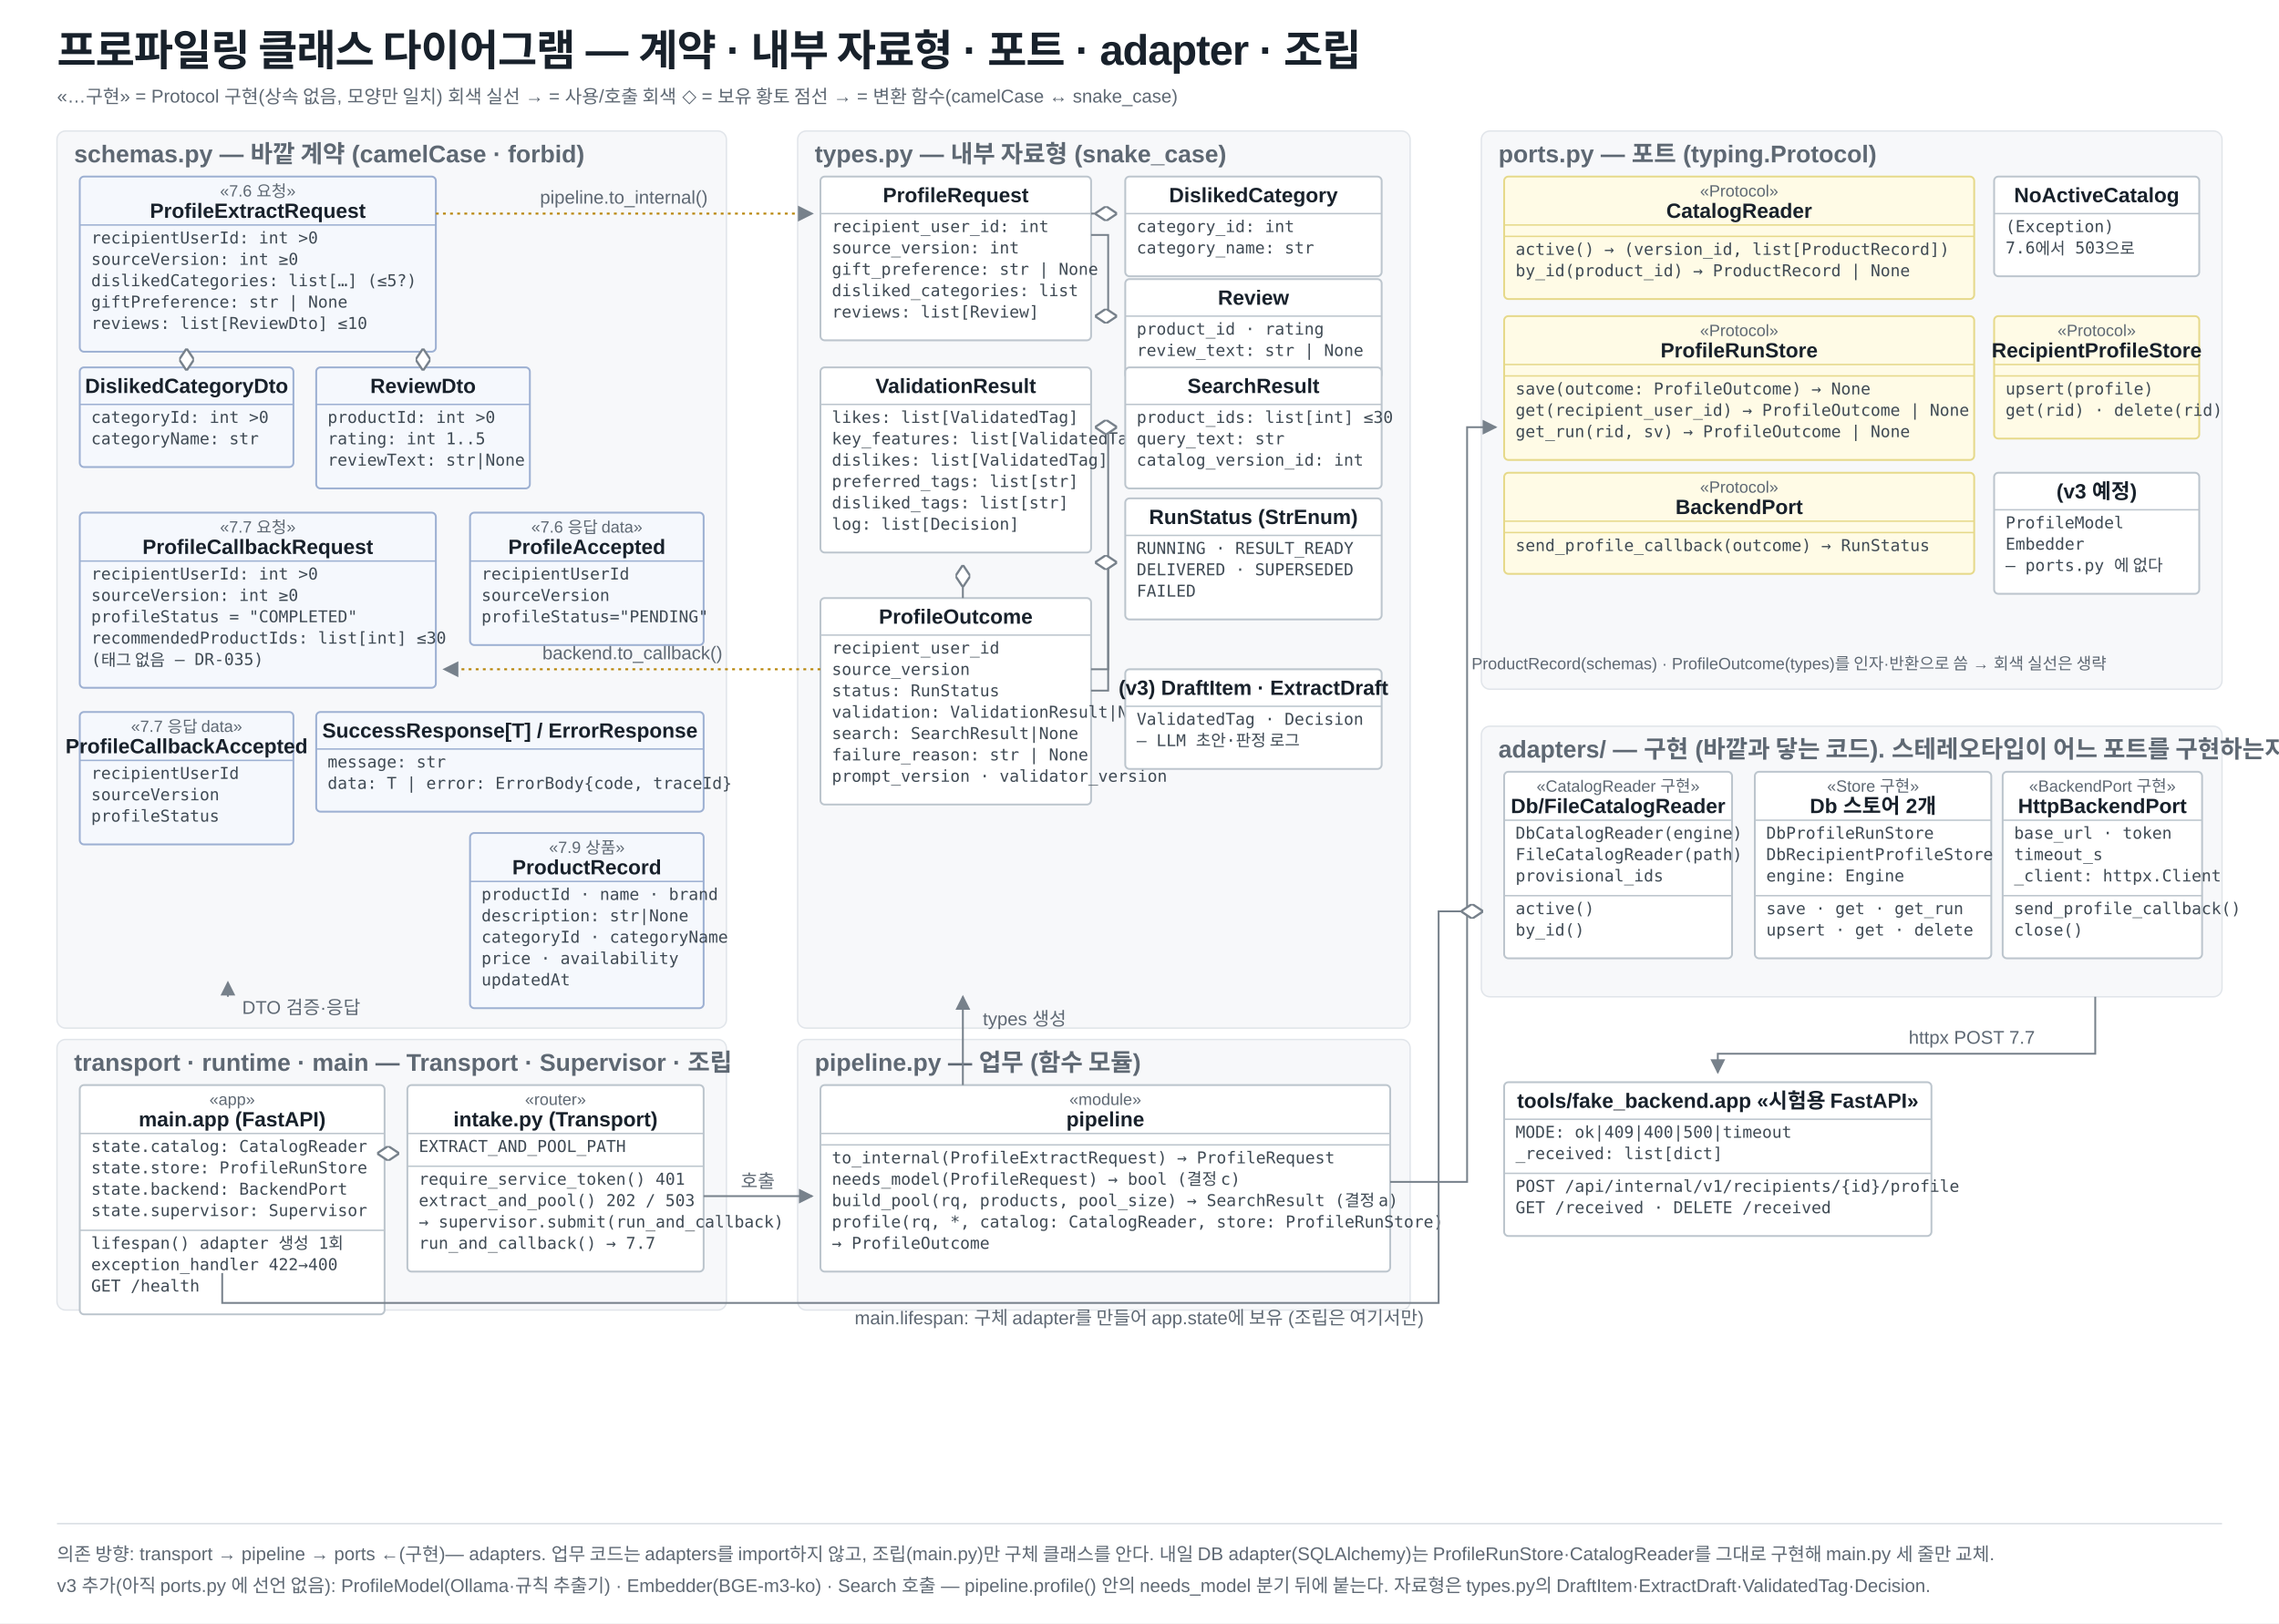
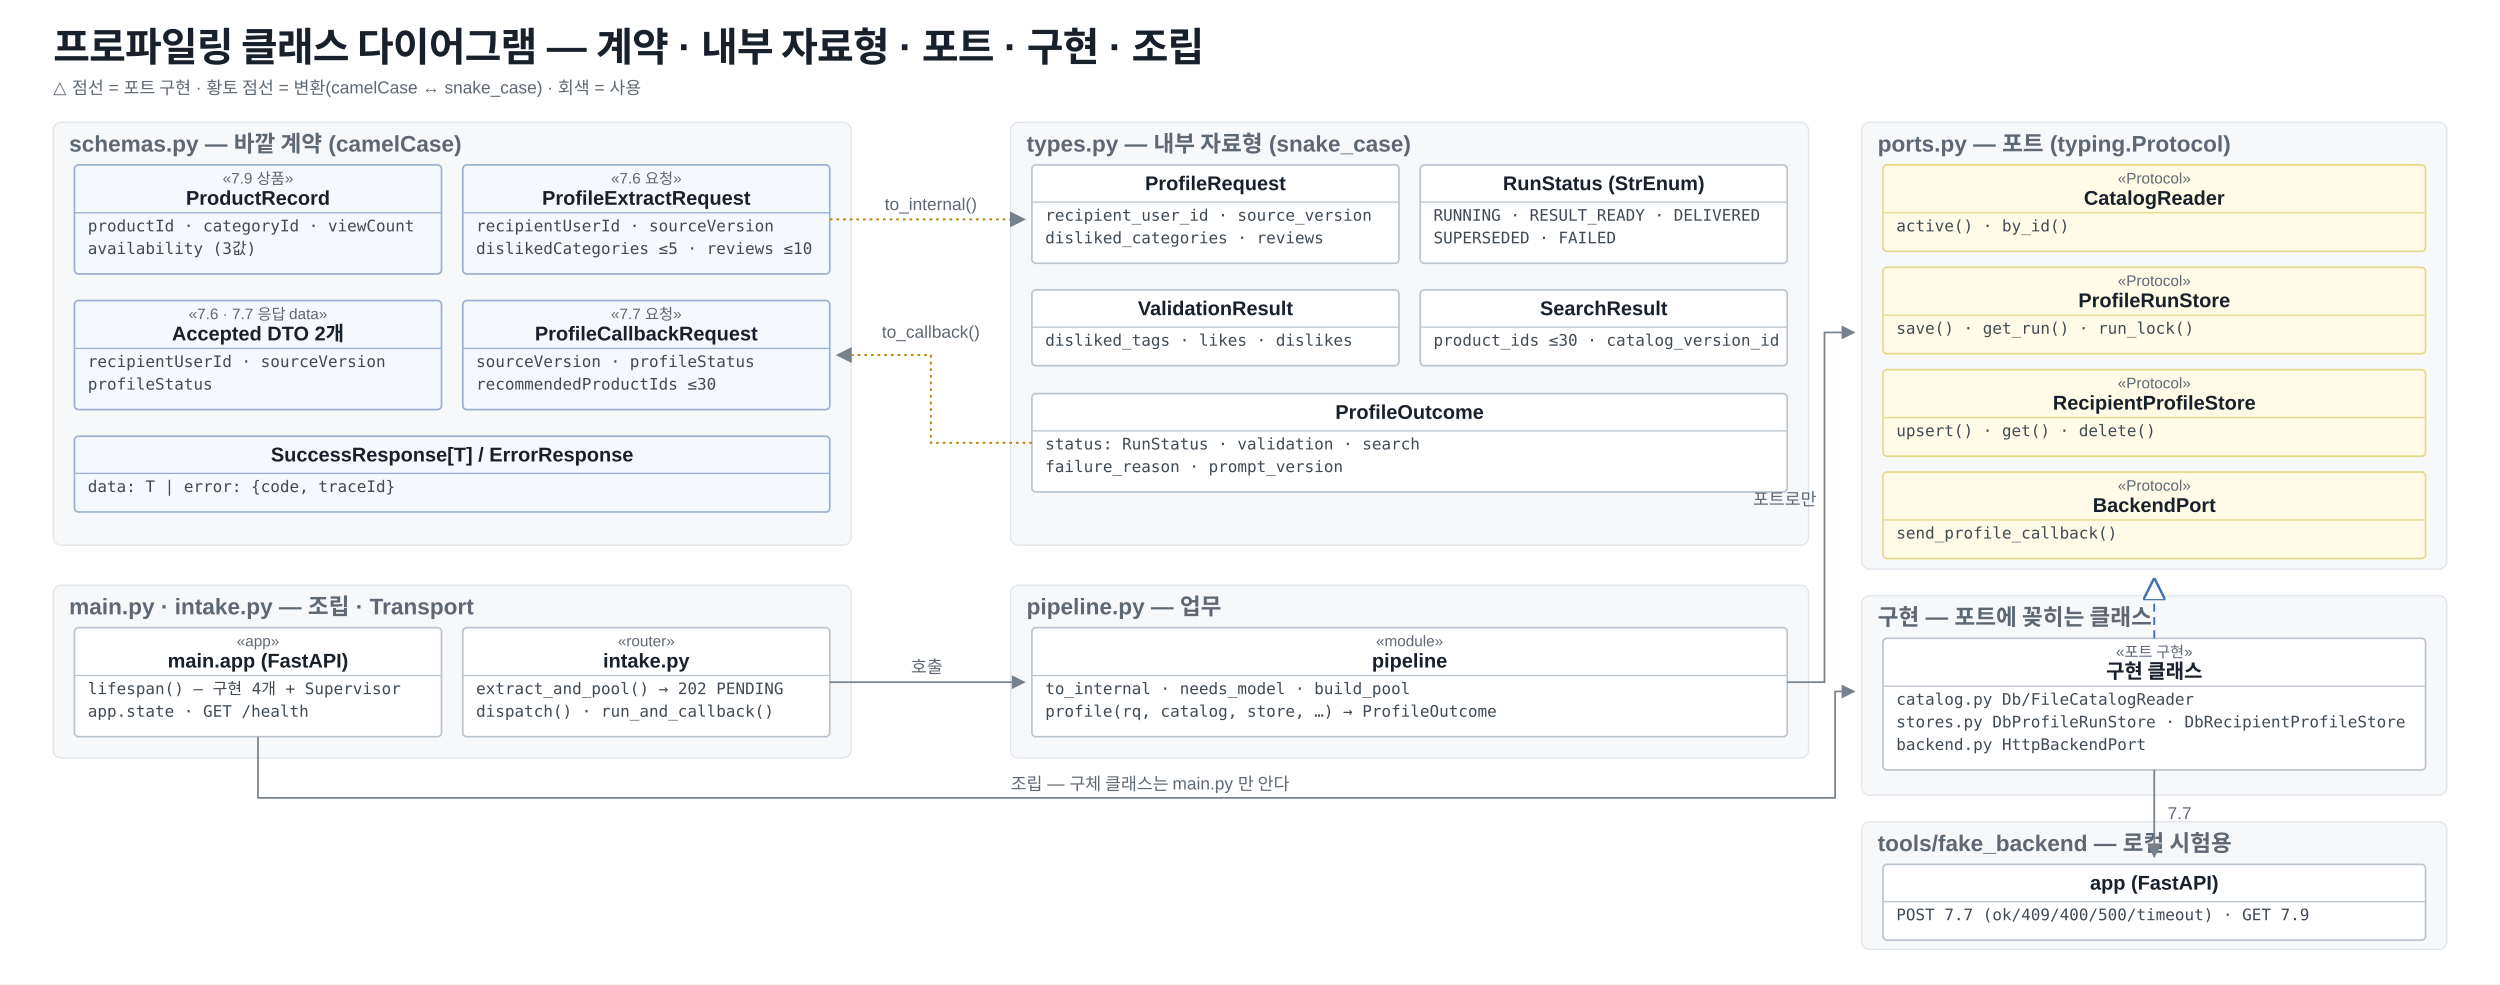
- <svg xmlns="http://www.w3.org/2000/svg" width="3200" height="2280" viewBox="0 0 1600 1140" role="img">
+ <svg xmlns="http://www.w3.org/2000/svg" width="3760" height="1480" viewBox="0 0 1880 740" role="img">
  <defs>
    <marker id="tri" markerWidth="12" markerHeight="12" refX="11" refY="6" orient="auto">
      <path d="M0 0 L12 6 L0 12 Z" fill="#fff" stroke="#3b6fb6" stroke-width="1.3" />
    </marker>
    <marker id="arr" markerWidth="8" markerHeight="8" refX="7" refY="4" orient="auto">
      <path d="M0 0 L8 4 L0 8 Z" fill="#77818b" />
    </marker>
-     <marker id="dia" markerWidth="12" markerHeight="8" refX="11" refY="4" orient="auto">
-       <path d="M0 4 L6 0 L12 4 L6 8 Z" fill="#fff" stroke="#77818b" stroke-width="1.2" />
-     </marker>
-     <style>text{font-family:"Apple SD Gothic Neo","Noto Sans KR",Arial,sans-serif;fill:#18212b}.title{font-size:30px;font-weight:700;letter-spacing:-.6px}.pkg{font-size:17px;font-weight:700;fill:#5e6873}.cn{font-size:14.5px;font-weight:700}.st{font-size:11.5px;fill:#5e6873}.m{font-family:Menlo,ui-monospace,monospace;font-size:11.5px;fill:#3f4a54}.small{font-size:13px;fill:#5e6873}
- .impl{fill:none;stroke:#3b6fb6;stroke-width:1.4;stroke-dasharray:6 4;marker-end:url(#tri)}.use{fill:none;stroke:#77818b;stroke-width:1.3;marker-end:url(#arr)}.has{fill:none;stroke:#77818b;stroke-width:1.3;marker-end:url(#dia)}.conv{fill:none;stroke:#b8860b;stroke-width:1.4;stroke-dasharray:2 3;marker-end:url(#arr)}.pkgbg{fill:#f7f8fa;stroke:#e1e5ea;stroke-width:1}.rule{stroke:#d9dee3;stroke-width:1}</style>
+     <style>text{font-family:"Apple SD Gothic Neo","Noto Sans KR",Arial,sans-serif;fill:#18212b}.title{font-size:30px;font-weight:700;letter-spacing:-.6px}
+ .pkg{font-size:17px;font-weight:700;fill:#5e6873}.cn{font-size:15px;font-weight:700}.st{font-size:11.5px;fill:#5e6873}
+ .m{font-family:Menlo,ui-monospace,monospace;font-size:12px;fill:#3f4a54}.small{font-size:13px;fill:#5e6873}
+ .impl{fill:none;stroke:#3b6fb6;stroke-width:1.4;stroke-dasharray:6 4;marker-end:url(#tri)}.use{fill:none;stroke:#77818b;stroke-width:1.3;marker-end:url(#arr)}
+ .conv{fill:none;stroke:#b8860b;stroke-width:1.5;stroke-dasharray:2 3;marker-end:url(#arr)}.pkgbg{fill:#f7f8fa;stroke:#e1e5ea;stroke-width:1}</style>
  </defs>
-   <rect width="1600" height="1140" fill="white" />
-   <text x="40" y="46" class="title">프로파일링 클래스 다이어그램 — 계약 · 내부 자료형 · 포트 · adapter · 조립</text>
-   <text x="40" y="72" class="small">«…구현» = Protocol 구현(상속 없음, 모양만 일치)   회색 실선 → = 사용/호출   회색 ◇ = 보유   황토 점선 → = 변환 함수(camelCase ↔ snake_case)</text>
-   <rect x="40" y="92" width="470" height="630" rx="6" class="pkgbg" />
-   <text x="52" y="114" class="pkg">schemas.py — 바깥 계약 (camelCase · forbid)</text>
-   <rect x="56" y="124" width="250" height="123" rx="3" fill="#f5f8fd" stroke="#9db0d2" stroke-width="1.3" />
-   <text x="181.0" y="138" class="st" text-anchor="middle">«7.6 요청»</text>
-   <text x="181.0" y="153" class="cn" text-anchor="middle">ProfileExtractRequest</text>
-   <line x1="56" y1="158" x2="306" y2="158" stroke="#9db0d2" />
-   <text x="64" y="171" class="m">recipientUserId: int &gt;0</text>
-   <text x="64" y="186" class="m">sourceVersion: int ≥0</text>
-   <text x="64" y="201" class="m">dislikedCategories: list[…]  (≤5?)</text>
-   <text x="64" y="216" class="m">giftPreference: str | None</text>
-   <text x="64" y="231" class="m">reviews: list[ReviewDto] ≤10</text>
-   <rect x="56" y="258" width="150" height="70" rx="3" fill="#f5f8fd" stroke="#9db0d2" stroke-width="1.3" />
-   <text x="131.0" y="276" class="cn" text-anchor="middle">DislikedCategoryDto</text>
-   <line x1="56" y1="284" x2="206" y2="284" stroke="#9db0d2" />
-   <text x="64" y="297" class="m">categoryId: int &gt;0</text>
-   <text x="64" y="312" class="m">categoryName: str</text>
-   <rect x="222" y="258" width="150" height="85" rx="3" fill="#f5f8fd" stroke="#9db0d2" stroke-width="1.3" />
-   <text x="297.0" y="276" class="cn" text-anchor="middle">ReviewDto</text>
-   <line x1="222" y1="284" x2="372" y2="284" stroke="#9db0d2" />
-   <text x="230" y="297" class="m">productId: int &gt;0</text>
-   <text x="230" y="312" class="m">rating: int 1..5</text>
-   <text x="230" y="327" class="m">reviewText: str|None</text>
-   <rect x="330" y="360" width="164" height="93" rx="3" fill="#f5f8fd" stroke="#9db0d2" stroke-width="1.3" />
-   <text x="412.0" y="374" class="st" text-anchor="middle">«7.6 응답 data»</text>
-   <text x="412.0" y="389" class="cn" text-anchor="middle">ProfileAccepted</text>
-   <line x1="330" y1="394" x2="494" y2="394" stroke="#9db0d2" />
-   <text x="338" y="407" class="m">recipientUserId</text>
-   <text x="338" y="422" class="m">sourceVersion</text>
-   <text x="338" y="437" class="m">profileStatus="PENDING"</text>
-   <rect x="56" y="360" width="250" height="123" rx="3" fill="#f5f8fd" stroke="#9db0d2" stroke-width="1.3" />
-   <text x="181.0" y="374" class="st" text-anchor="middle">«7.7 요청»</text>
-   <text x="181.0" y="389" class="cn" text-anchor="middle">ProfileCallbackRequest</text>
-   <line x1="56" y1="394" x2="306" y2="394" stroke="#9db0d2" />
-   <text x="64" y="407" class="m">recipientUserId: int &gt;0</text>
-   <text x="64" y="422" class="m">sourceVersion: int ≥0</text>
-   <text x="64" y="437" class="m">profileStatus = "COMPLETED"</text>
-   <text x="64" y="452" class="m">recommendedProductIds: list[int] ≤30</text>
-   <text x="64" y="467" class="m">(태그 없음 — DR-035)</text>
-   <rect x="56" y="500" width="150" height="93" rx="3" fill="#f5f8fd" stroke="#9db0d2" stroke-width="1.3" />
-   <text x="131.0" y="514" class="st" text-anchor="middle">«7.7 응답 data»</text>
-   <text x="131.0" y="529" class="cn" text-anchor="middle">ProfileCallbackAccepted</text>
-   <line x1="56" y1="534" x2="206" y2="534" stroke="#9db0d2" />
-   <text x="64" y="547" class="m">recipientUserId</text>
-   <text x="64" y="562" class="m">sourceVersion</text>
-   <text x="64" y="577" class="m">profileStatus</text>
-   <rect x="330" y="585" width="164" height="123" rx="3" fill="#f5f8fd" stroke="#9db0d2" stroke-width="1.3" />
-   <text x="412.0" y="599" class="st" text-anchor="middle">«7.9 상품»</text>
-   <text x="412.0" y="614" class="cn" text-anchor="middle">ProductRecord</text>
-   <line x1="330" y1="619" x2="494" y2="619" stroke="#9db0d2" />
-   <text x="338" y="632" class="m">productId · name · brand</text>
-   <text x="338" y="647" class="m">description: str|None</text>
-   <text x="338" y="662" class="m">categoryId · categoryName</text>
-   <text x="338" y="677" class="m">price · availability</text>
-   <text x="338" y="692" class="m">updatedAt</text>
-   <rect x="222" y="500" width="272" height="70" rx="3" fill="#f5f8fd" stroke="#9db0d2" stroke-width="1.3" />
-   <text x="358.0" y="518" class="cn" text-anchor="middle">SuccessResponse[T]  /  ErrorResponse</text>
-   <line x1="222" y1="526" x2="494" y2="526" stroke="#9db0d2" />
-   <text x="230" y="539" class="m">message: str</text>
-   <text x="230" y="554" class="m">data: T   |   error: ErrorBody{code, traceId}</text>
-   <path d="M131 258 V246" class="has" />
-   <path d="M297 258 V246" class="has" />
-   <rect x="560" y="92" width="430" height="630" rx="6" class="pkgbg" />
-   <text x="572" y="114" class="pkg">types.py — 내부 자료형 (snake_case)</text>
-   <rect x="576" y="124" width="190" height="115" rx="3" fill="#fff" stroke="#bcc5cd" stroke-width="1.3" />
-   <text x="671.0" y="142" class="cn" text-anchor="middle">ProfileRequest</text>
-   <line x1="576" y1="150" x2="766" y2="150" stroke="#bcc5cd" />
-   <text x="584" y="163" class="m">recipient_user_id: int</text>
-   <text x="584" y="178" class="m">source_version: int</text>
-   <text x="584" y="193" class="m">gift_preference: str | None</text>
-   <text x="584" y="208" class="m">disliked_categories: list</text>
-   <text x="584" y="223" class="m">reviews: list[Review]</text>
-   <rect x="790" y="124" width="180" height="70" rx="3" fill="#fff" stroke="#bcc5cd" stroke-width="1.3" />
-   <text x="880.0" y="142" class="cn" text-anchor="middle">DislikedCategory</text>
-   <line x1="790" y1="150" x2="970" y2="150" stroke="#bcc5cd" />
-   <text x="798" y="163" class="m">category_id: int</text>
-   <text x="798" y="178" class="m">category_name: str</text>
-   <rect x="790" y="196" width="180" height="70" rx="3" fill="#fff" stroke="#bcc5cd" stroke-width="1.3" />
-   <text x="880.0" y="214" class="cn" text-anchor="middle">Review</text>
-   <line x1="790" y1="222" x2="970" y2="222" stroke="#bcc5cd" />
-   <text x="798" y="235" class="m">product_id · rating</text>
-   <text x="798" y="250" class="m">review_text: str | None</text>
-   <rect x="576" y="258" width="190" height="130" rx="3" fill="#fff" stroke="#bcc5cd" stroke-width="1.3" />
-   <text x="671.0" y="276" class="cn" text-anchor="middle">ValidationResult</text>
-   <line x1="576" y1="284" x2="766" y2="284" stroke="#bcc5cd" />
-   <text x="584" y="297" class="m">likes: list[ValidatedTag]</text>
-   <text x="584" y="312" class="m">key_features: list[ValidatedTag]</text>
-   <text x="584" y="327" class="m">dislikes: list[ValidatedTag]</text>
-   <text x="584" y="342" class="m">preferred_tags: list[str]</text>
-   <text x="584" y="357" class="m">disliked_tags: list[str]</text>
-   <text x="584" y="372" class="m">log: list[Decision]</text>
-   <rect x="790" y="258" width="180" height="85" rx="3" fill="#fff" stroke="#bcc5cd" stroke-width="1.3" />
-   <text x="880.0" y="276" class="cn" text-anchor="middle">SearchResult</text>
-   <line x1="790" y1="284" x2="970" y2="284" stroke="#bcc5cd" />
-   <text x="798" y="297" class="m">product_ids: list[int] ≤30</text>
-   <text x="798" y="312" class="m">query_text: str</text>
-   <text x="798" y="327" class="m">catalog_version_id: int</text>
-   <rect x="790" y="350" width="180" height="85" rx="3" fill="#fff" stroke="#bcc5cd" stroke-width="1.3" />
-   <text x="880.0" y="368" class="cn" text-anchor="middle">RunStatus (StrEnum)</text>
-   <line x1="790" y1="376" x2="970" y2="376" stroke="#bcc5cd" />
-   <text x="798" y="389" class="m">RUNNING · RESULT_READY</text>
-   <text x="798" y="404" class="m">DELIVERED · SUPERSEDED</text>
-   <text x="798" y="419" class="m">FAILED</text>
-   <rect x="576" y="420" width="190" height="145" rx="3" fill="#fff" stroke="#bcc5cd" stroke-width="1.3" />
-   <text x="671.0" y="438" class="cn" text-anchor="middle">ProfileOutcome</text>
-   <line x1="576" y1="446" x2="766" y2="446" stroke="#bcc5cd" />
-   <text x="584" y="459" class="m">recipient_user_id</text>
-   <text x="584" y="474" class="m">source_version</text>
-   <text x="584" y="489" class="m">status: RunStatus</text>
-   <text x="584" y="504" class="m">validation: ValidationResult|None</text>
-   <text x="584" y="519" class="m">search: SearchResult|None</text>
-   <text x="584" y="534" class="m">failure_reason: str | None</text>
-   <text x="584" y="549" class="m">prompt_version · validator_version</text>
-   <rect x="790" y="470" width="180" height="70" rx="3" fill="#fff" stroke="#bcc5cd" stroke-width="1.3" />
-   <text x="880.0" y="488" class="cn" text-anchor="middle">(v3) DraftItem · ExtractDraft</text>
-   <line x1="790" y1="496" x2="970" y2="496" stroke="#bcc5cd" />
-   <text x="798" y="509" class="m">ValidatedTag · Decision</text>
-   <text x="798" y="524" class="m">— LLM 초안·판정 로그</text>
-   <path d="M766 150 H783" class="has" />
-   <path d="M766 165 H778 V222 H783" class="has" />
-   <path d="M676 420 V398" class="has" />
-   <path d="M766 470 H778 V300 H783" class="has" />
-   <path d="M766 485 H778 V395 H783" class="has" />
-   <path d="M306 150 H570" class="conv" />
-   <text x="438" y="143" class="small" text-anchor="middle">pipeline.to_internal()</text>
-   <path d="M576 470 H312" class="conv" />
-   <text x="444" y="463" class="small" text-anchor="middle">backend.to_callback()</text>
-   <rect x="1040" y="92" width="520" height="392" rx="6" class="pkgbg" />
-   <text x="1052" y="114" class="pkg">ports.py — 포트 (typing.Protocol)</text>
-   <rect x="1056" y="124" width="330" height="86" rx="3" fill="#fffbe6" stroke="#e6d98a" stroke-width="1.3" />
-   <text x="1221.0" y="138" class="st" text-anchor="middle">«Protocol»</text>
-   <text x="1221.0" y="153" class="cn" text-anchor="middle">CatalogReader</text>
-   <line x1="1056" y1="158" x2="1386" y2="158" stroke="#e6d98a" />
-   <line x1="1056" y1="166" x2="1386" y2="166" stroke="#e6d98a" />
-   <text x="1064" y="179" class="m">active() → (version_id, list[ProductRecord])</text>
-   <text x="1064" y="194" class="m">by_id(product_id) → ProductRecord | None</text>
-   <rect x="1400" y="124" width="144" height="70" rx="3" fill="#fff" stroke="#bcc5cd" stroke-width="1.3" />
-   <text x="1472.0" y="142" class="cn" text-anchor="middle">NoActiveCatalog</text>
-   <line x1="1400" y1="150" x2="1544" y2="150" stroke="#bcc5cd" />
-   <text x="1408" y="163" class="m">(Exception)</text>
-   <text x="1408" y="178" class="m">7.6에서 503으로</text>
-   <rect x="1056" y="222" width="330" height="101" rx="3" fill="#fffbe6" stroke="#e6d98a" stroke-width="1.3" />
-   <text x="1221.0" y="236" class="st" text-anchor="middle">«Protocol»</text>
-   <text x="1221.0" y="251" class="cn" text-anchor="middle">ProfileRunStore</text>
-   <line x1="1056" y1="256" x2="1386" y2="256" stroke="#e6d98a" />
-   <line x1="1056" y1="264" x2="1386" y2="264" stroke="#e6d98a" />
-   <text x="1064" y="277" class="m">save(outcome: ProfileOutcome) → None</text>
-   <text x="1064" y="292" class="m">get(recipient_user_id) → ProfileOutcome | None</text>
-   <text x="1064" y="307" class="m">get_run(rid, sv) → ProfileOutcome | None</text>
-   <rect x="1056" y="332" width="330" height="71" rx="3" fill="#fffbe6" stroke="#e6d98a" stroke-width="1.3" />
-   <text x="1221.0" y="346" class="st" text-anchor="middle">«Protocol»</text>
-   <text x="1221.0" y="361" class="cn" text-anchor="middle">BackendPort</text>
-   <line x1="1056" y1="366" x2="1386" y2="366" stroke="#e6d98a" />
-   <line x1="1056" y1="374" x2="1386" y2="374" stroke="#e6d98a" />
-   <text x="1064" y="387" class="m">send_profile_callback(outcome) → RunStatus</text>
-   <rect x="1400" y="222" width="144" height="86" rx="3" fill="#fffbe6" stroke="#e6d98a" stroke-width="1.3" />
-   <text x="1472.0" y="236" class="st" text-anchor="middle">«Protocol»</text>
-   <text x="1472.0" y="251" class="cn" text-anchor="middle">RecipientProfileStore</text>
-   <line x1="1400" y1="256" x2="1544" y2="256" stroke="#e6d98a" />
-   <line x1="1400" y1="264" x2="1544" y2="264" stroke="#e6d98a" />
-   <text x="1408" y="277" class="m">upsert(profile)</text>
-   <text x="1408" y="292" class="m">get(rid) · delete(rid)</text>
-   <rect x="1400" y="332" width="144" height="85" rx="3" fill="#fff" stroke="#bcc5cd" stroke-width="1.3" />
-   <text x="1472.0" y="350" class="cn" text-anchor="middle">(v3 예정)</text>
-   <line x1="1400" y1="358" x2="1544" y2="358" stroke="#bcc5cd" />
-   <text x="1408" y="371" class="m">ProfileModel</text>
-   <text x="1408" y="386" class="m">Embedder</text>
-   <text x="1408" y="401" class="m">— ports.py 에 없다</text>
-   <text x="1256" y="470" class="st" text-anchor="middle">ProductRecord(schemas) · ProfileOutcome(types)를 인자·반환으로 씀 → 회색 실선은 생략</text>
-   <rect x="1040" y="510" width="520" height="190" rx="6" class="pkgbg" />
-   <text x="1052" y="532" class="pkg">adapters/ — 구현 (바깥과 닿는 코드). 스테레오타입이 어느 포트를 구현하는지</text>
-   <rect x="1056" y="542" width="160" height="131" rx="3" fill="#fff" stroke="#bcc5cd" stroke-width="1.3" />
-   <text x="1136.0" y="556" class="st" text-anchor="middle">«CatalogReader 구현»</text>
-   <text x="1136.0" y="571" class="cn" text-anchor="middle">Db/FileCatalogReader</text>
-   <line x1="1056" y1="576" x2="1216" y2="576" stroke="#bcc5cd" />
-   <text x="1064" y="589" class="m">DbCatalogReader(engine)</text>
-   <text x="1064" y="604" class="m">FileCatalogReader(path)</text>
-   <text x="1064" y="619" class="m">provisional_ids</text>
-   <line x1="1056" y1="629" x2="1216" y2="629" stroke="#bcc5cd" />
-   <text x="1064" y="642" class="m">active()</text>
-   <text x="1064" y="657" class="m">by_id()</text>
-   <rect x="1232" y="542" width="166" height="131" rx="3" fill="#fff" stroke="#bcc5cd" stroke-width="1.3" />
-   <text x="1315.0" y="556" class="st" text-anchor="middle">«Store 구현»</text>
-   <text x="1315.0" y="571" class="cn" text-anchor="middle">Db 스토어 2개</text>
-   <line x1="1232" y1="576" x2="1398" y2="576" stroke="#bcc5cd" />
-   <text x="1240" y="589" class="m">DbProfileRunStore</text>
-   <text x="1240" y="604" class="m">DbRecipientProfileStore</text>
-   <text x="1240" y="619" class="m">engine: Engine</text>
-   <line x1="1232" y1="629" x2="1398" y2="629" stroke="#bcc5cd" />
-   <text x="1240" y="642" class="m">save · get · get_run</text>
-   <text x="1240" y="657" class="m">upsert · get · delete</text>
-   <rect x="1406" y="542" width="140" height="131" rx="3" fill="#fff" stroke="#bcc5cd" stroke-width="1.3" />
-   <text x="1476.0" y="556" class="st" text-anchor="middle">«BackendPort 구현»</text>
-   <text x="1476.0" y="571" class="cn" text-anchor="middle">HttpBackendPort</text>
-   <line x1="1406" y1="576" x2="1546" y2="576" stroke="#bcc5cd" />
-   <text x="1414" y="589" class="m">base_url · token</text>
-   <text x="1414" y="604" class="m">timeout_s</text>
-   <text x="1414" y="619" class="m">_client: httpx.Client</text>
-   <line x1="1406" y1="629" x2="1546" y2="629" stroke="#bcc5cd" />
-   <text x="1414" y="642" class="m">send_profile_callback()</text>
-   <text x="1414" y="657" class="m">close()</text>
-   <rect x="560" y="730" width="430" height="190" rx="6" class="pkgbg" />
-   <text x="572" y="752" class="pkg">pipeline.py — 업무 (함수 모듈)</text>
-   <rect x="576" y="762" width="400" height="131" rx="3" fill="#fff" stroke="#bcc5cd" stroke-width="1.3" />
-   <text x="776.0" y="776" class="st" text-anchor="middle">«module»</text>
-   <text x="776.0" y="791" class="cn" text-anchor="middle">pipeline</text>
-   <line x1="576" y1="796" x2="976" y2="796" stroke="#bcc5cd" />
-   <line x1="576" y1="804" x2="976" y2="804" stroke="#bcc5cd" />
-   <text x="584" y="817" class="m">to_internal(ProfileExtractRequest) → ProfileRequest</text>
-   <text x="584" y="832" class="m">needs_model(ProfileRequest) → bool                     (결정 c)</text>
-   <text x="584" y="847" class="m">build_pool(rq, products, pool_size) → SearchResult    (결정 a)</text>
-   <text x="584" y="862" class="m">profile(rq, *, catalog: CatalogReader, store: ProfileRunStore)</text>
-   <text x="584" y="877" class="m">   → ProfileOutcome</text>
-   <path d="M976 830 H1030 V300 H1050" class="use" />
-   <path d="M676 762 V700" class="use" />
-   <text x="690" y="720" class="small">types 생성</text>
-   <rect x="40" y="730" width="470" height="190" rx="6" class="pkgbg" />
-   <text x="52" y="752" class="pkg">transport · runtime · main — Transport · Supervisor · 조립</text>
-   <rect x="56" y="762" width="214" height="161" rx="3" fill="#fff" stroke="#bcc5cd" stroke-width="1.3" />
-   <text x="163.0" y="776" class="st" text-anchor="middle">«app»</text>
-   <text x="163.0" y="791" class="cn" text-anchor="middle">main.app (FastAPI)</text>
-   <line x1="56" y1="796" x2="270" y2="796" stroke="#bcc5cd" />
-   <text x="64" y="809" class="m">state.catalog: CatalogReader</text>
-   <text x="64" y="824" class="m">state.store: ProfileRunStore</text>
-   <text x="64" y="839" class="m">state.backend: BackendPort</text>
-   <text x="64" y="854" class="m">state.supervisor: Supervisor</text>
-   <line x1="56" y1="864" x2="270" y2="864" stroke="#bcc5cd" />
-   <text x="64" y="877" class="m">lifespan()  adapter 생성 1회</text>
-   <text x="64" y="892" class="m">exception_handler 422→400</text>
-   <text x="64" y="907" class="m">GET /health</text>
-   <rect x="286" y="762" width="208" height="131" rx="3" fill="#fff" stroke="#bcc5cd" stroke-width="1.3" />
-   <text x="390.0" y="776" class="st" text-anchor="middle">«router»</text>
-   <text x="390.0" y="791" class="cn" text-anchor="middle">intake.py (Transport)</text>
-   <line x1="286" y1="796" x2="494" y2="796" stroke="#bcc5cd" />
-   <text x="294" y="809" class="m">EXTRACT_AND_POOL_PATH</text>
-   <line x1="286" y1="819" x2="494" y2="819" stroke="#bcc5cd" />
-   <text x="294" y="832" class="m">require_service_token()  401</text>
-   <text x="294" y="847" class="m">extract_and_pool()  202 / 503</text>
-   <text x="294" y="862" class="m">  → supervisor.submit(run_and_callback)</text>
-   <text x="294" y="877" class="m">run_and_callback()  → 7.7</text>
-   <path d="M270 810 H279" class="has" />
-   <path d="M494 840 H570" class="use" />
-   <text x="532" y="834" class="small" text-anchor="middle">호출</text>
-   <path d="M160 700 V690" class="use" />
-   <text x="170" y="712" class="small">DTO 검증·응답</text>
-   <path d="M156 894 V915 H1010 V640 H1040" class="has" />
-   <text x="600" y="930" class="small">main.lifespan: 구체 adapter를 만들어 app.state에 보유 (조립은 여기서만)</text>
-   <rect x="1056" y="760" width="300" height="108" rx="3" fill="#fff" stroke="#bcc5cd" stroke-width="1.3" />
-   <text x="1206.0" y="778" class="cn" text-anchor="middle">tools/fake_backend.app  «시험용 FastAPI»</text>
-   <line x1="1056" y1="786" x2="1356" y2="786" stroke="#bcc5cd" />
-   <text x="1064" y="799" class="m">MODE: ok|409|400|500|timeout</text>
-   <text x="1064" y="814" class="m">_received: list[dict]</text>
-   <line x1="1056" y1="824" x2="1356" y2="824" stroke="#bcc5cd" />
-   <text x="1064" y="837" class="m">POST /api/internal/v1/recipients/{id}/profile</text>
-   <text x="1064" y="852" class="m">GET /received · DELETE /received</text>
-   <path d="M1471 700 V740 H1206 V753" class="use" />
-   <text x="1340" y="733" class="small">httpx POST 7.7</text>
-   <line x1="40" y1="1070" x2="1560" y2="1070" class="rule" />
-   <text x="40" y="1096" class="small">의존 방향: transport → pipeline → ports ←(구현)— adapters.  업무 코드는 adapters를 import하지 않고, 조립(main.py)만 구체 클래스를 안다. 내일 DB adapter(SQLAlchemy)는 ProfileRunStore·CatalogReader를 그대로 구현해 main.py 세 줄만 교체.</text>
-   <text x="40" y="1118" class="small">v3 추가(아직 ports.py 에 선언 없음): ProfileModel(Ollama·규칙 추출기) · Embedder(BGE-m3-ko) · Search 호출 — pipeline.profile() 안의 needs_model 분기 뒤에 붙는다. 자료형은 types.py의 DraftItem·ExtractDraft·ValidatedTag·Decision.</text>
+   <rect width="1880" height="740" fill="white" />
+   <text x="40" y="46" class="title">프로파일링 클래스 다이어그램 — 계약 · 내부 자료형 · 포트 · 구현 · 조립</text>
+   <text x="40" y="70" class="small">△ 점선 = 포트 구현 · 황토 점선 = 변환(camelCase ↔ snake_case) · 회색 = 사용</text>
+   <rect x="40" y="92" width="600" height="318" rx="6" class="pkgbg" />
+   <text x="52" y="114" class="pkg">schemas.py — 바깥 계약 (camelCase)</text>
+   <rect x="56" y="124" width="276" height="82" rx="3" fill="#f5f8fd" stroke="#9db0d2" stroke-width="1.3" />
+   <text x="194.0" y="138" class="st" text-anchor="middle">«7.9 상품»</text>
+   <text x="194.0" y="154" class="cn" text-anchor="middle">ProductRecord</text>
+   <line x1="56" y1="160" x2="332" y2="160" stroke="#9db0d2" />
+   <text x="66" y="174" class="m">productId · categoryId · viewCount</text>
+   <text x="66" y="191" class="m">availability (3값)</text>
+   <rect x="348" y="124" width="276" height="82" rx="3" fill="#f5f8fd" stroke="#9db0d2" stroke-width="1.3" />
+   <text x="486.0" y="138" class="st" text-anchor="middle">«7.6 요청»</text>
+   <text x="486.0" y="154" class="cn" text-anchor="middle">ProfileExtractRequest</text>
+   <line x1="348" y1="160" x2="624" y2="160" stroke="#9db0d2" />
+   <text x="358" y="174" class="m">recipientUserId · sourceVersion</text>
+   <text x="358" y="191" class="m">dislikedCategories ≤5 · reviews ≤10</text>
+   <rect x="56" y="226" width="276" height="82" rx="3" fill="#f5f8fd" stroke="#9db0d2" stroke-width="1.3" />
+   <text x="194.0" y="240" class="st" text-anchor="middle">«7.6 · 7.7 응답 data»</text>
+   <text x="194.0" y="256" class="cn" text-anchor="middle">Accepted DTO 2개</text>
+   <line x1="56" y1="262" x2="332" y2="262" stroke="#9db0d2" />
+   <text x="66" y="276" class="m">recipientUserId · sourceVersion</text>
+   <text x="66" y="293" class="m">profileStatus</text>
+   <rect x="348" y="226" width="276" height="82" rx="3" fill="#f5f8fd" stroke="#9db0d2" stroke-width="1.3" />
+   <text x="486.0" y="240" class="st" text-anchor="middle">«7.7 요청»</text>
+   <text x="486.0" y="256" class="cn" text-anchor="middle">ProfileCallbackRequest</text>
+   <line x1="348" y1="262" x2="624" y2="262" stroke="#9db0d2" />
+   <text x="358" y="276" class="m">sourceVersion · profileStatus</text>
+   <text x="358" y="293" class="m">recommendedProductIds ≤30</text>
+   <rect x="56" y="328" width="568" height="57" rx="3" fill="#f5f8fd" stroke="#9db0d2" stroke-width="1.3" />
+   <text x="340.0" y="347" class="cn" text-anchor="middle">SuccessResponse[T]  /  ErrorResponse</text>
+   <line x1="56" y1="356" x2="624" y2="356" stroke="#9db0d2" />
+   <text x="66" y="370" class="m">data: T  |  error: {code, traceId}</text>
+   <rect x="760" y="92" width="600" height="318" rx="6" class="pkgbg" />
+   <text x="772" y="114" class="pkg">types.py — 내부 자료형 (snake_case)</text>
+   <rect x="776" y="124" width="276" height="74" rx="3" fill="#fff" stroke="#bcc5cd" stroke-width="1.3" />
+   <text x="914.0" y="143" class="cn" text-anchor="middle">ProfileRequest</text>
+   <line x1="776" y1="152" x2="1052" y2="152" stroke="#bcc5cd" />
+   <text x="786" y="166" class="m">recipient_user_id · source_version</text>
+   <text x="786" y="183" class="m">disliked_categories · reviews</text>
+   <rect x="1068" y="124" width="276" height="74" rx="3" fill="#fff" stroke="#bcc5cd" stroke-width="1.3" />
+   <text x="1206.0" y="143" class="cn" text-anchor="middle">RunStatus (StrEnum)</text>
+   <line x1="1068" y1="152" x2="1344" y2="152" stroke="#bcc5cd" />
+   <text x="1078" y="166" class="m">RUNNING · RESULT_READY · DELIVERED</text>
+   <text x="1078" y="183" class="m">SUPERSEDED · FAILED</text>
+   <rect x="776" y="218" width="276" height="57" rx="3" fill="#fff" stroke="#bcc5cd" stroke-width="1.3" />
+   <text x="914.0" y="237" class="cn" text-anchor="middle">ValidationResult</text>
+   <line x1="776" y1="246" x2="1052" y2="246" stroke="#bcc5cd" />
+   <text x="786" y="260" class="m">disliked_tags · likes · dislikes</text>
+   <rect x="1068" y="218" width="276" height="57" rx="3" fill="#fff" stroke="#bcc5cd" stroke-width="1.3" />
+   <text x="1206.0" y="237" class="cn" text-anchor="middle">SearchResult</text>
+   <line x1="1068" y1="246" x2="1344" y2="246" stroke="#bcc5cd" />
+   <text x="1078" y="260" class="m">product_ids ≤30 · catalog_version_id</text>
+   <rect x="776" y="296" width="568" height="74" rx="3" fill="#fff" stroke="#bcc5cd" stroke-width="1.3" />
+   <text x="1060.0" y="315" class="cn" text-anchor="middle">ProfileOutcome</text>
+   <line x1="776" y1="324" x2="1344" y2="324" stroke="#bcc5cd" />
+   <text x="786" y="338" class="m">status: RunStatus · validation · search</text>
+   <text x="786" y="355" class="m">failure_reason · prompt_version</text>
+   <rect x="1400" y="92" width="440" height="336" rx="6" class="pkgbg" />
+   <text x="1412" y="114" class="pkg">ports.py — 포트 (typing.Protocol)</text>
+   <rect x="1416" y="124" width="408" height="65" rx="3" fill="#fffbe6" stroke="#e6d98a" stroke-width="1.3" />
+   <text x="1620.0" y="138" class="st" text-anchor="middle">«Protocol»</text>
+   <text x="1620.0" y="154" class="cn" text-anchor="middle">CatalogReader</text>
+   <line x1="1416" y1="160" x2="1824" y2="160" stroke="#e6d98a" />
+   <text x="1426" y="174" class="m">active() · by_id()</text>
+   <rect x="1416" y="201" width="408" height="65" rx="3" fill="#fffbe6" stroke="#e6d98a" stroke-width="1.3" />
+   <text x="1620.0" y="215" class="st" text-anchor="middle">«Protocol»</text>
+   <text x="1620.0" y="231" class="cn" text-anchor="middle">ProfileRunStore</text>
+   <line x1="1416" y1="237" x2="1824" y2="237" stroke="#e6d98a" />
+   <text x="1426" y="251" class="m">save() · get_run() · run_lock()</text>
+   <rect x="1416" y="278" width="408" height="65" rx="3" fill="#fffbe6" stroke="#e6d98a" stroke-width="1.3" />
+   <text x="1620.0" y="292" class="st" text-anchor="middle">«Protocol»</text>
+   <text x="1620.0" y="308" class="cn" text-anchor="middle">RecipientProfileStore</text>
+   <line x1="1416" y1="314" x2="1824" y2="314" stroke="#e6d98a" />
+   <text x="1426" y="328" class="m">upsert() · get() · delete()</text>
+   <rect x="1416" y="355" width="408" height="65" rx="3" fill="#fffbe6" stroke="#e6d98a" stroke-width="1.3" />
+   <text x="1620.0" y="369" class="st" text-anchor="middle">«Protocol»</text>
+   <text x="1620.0" y="385" class="cn" text-anchor="middle">BackendPort</text>
+   <line x1="1416" y1="391" x2="1824" y2="391" stroke="#e6d98a" />
+   <text x="1426" y="405" class="m">send_profile_callback()</text>
+   <rect x="1400" y="448" width="440" height="150" rx="6" class="pkgbg" />
+   <text x="1412" y="470" class="pkg">구현 — 포트에 꽂히는 클래스</text>
+   <rect x="1416" y="480" width="408" height="99" rx="3" fill="#fff" stroke="#bcc5cd" stroke-width="1.3" />
+   <text x="1620.0" y="494" class="st" text-anchor="middle">«포트 구현»</text>
+   <text x="1620.0" y="510" class="cn" text-anchor="middle">구현 클래스</text>
+   <line x1="1416" y1="516" x2="1824" y2="516" stroke="#bcc5cd" />
+   <text x="1426" y="530" class="m">catalog.py   Db/FileCatalogReader</text>
+   <text x="1426" y="547" class="m">stores.py    DbProfileRunStore · DbRecipientProfileStore</text>
+   <text x="1426" y="564" class="m">backend.py   HttpBackendPort</text>
+   <path d="M1620 480 V436" class="impl" />
+   <rect x="1400" y="618" width="440" height="96" rx="6" class="pkgbg" />
+   <text x="1412" y="640" class="pkg">tools/fake_backend — 로컬 시험용</text>
+   <rect x="1416" y="650" width="408" height="57" rx="3" fill="#fff" stroke="#bcc5cd" stroke-width="1.3" />
+   <text x="1620.0" y="669" class="cn" text-anchor="middle">app (FastAPI)</text>
+   <line x1="1416" y1="678" x2="1824" y2="678" stroke="#bcc5cd" />
+   <text x="1426" y="692" class="m">POST 7.7 (ok/409/400/500/timeout) · GET 7.9</text>
+   <rect x="40" y="440" width="600" height="130" rx="6" class="pkgbg" />
+   <text x="52" y="462" class="pkg">main.py · intake.py — 조립 · Transport</text>
+   <rect x="56" y="472" width="276" height="82" rx="3" fill="#fff" stroke="#bcc5cd" stroke-width="1.3" />
+   <text x="194.0" y="486" class="st" text-anchor="middle">«app»</text>
+   <text x="194.0" y="502" class="cn" text-anchor="middle">main.app (FastAPI)</text>
+   <line x1="56" y1="508" x2="332" y2="508" stroke="#bcc5cd" />
+   <text x="66" y="522" class="m">lifespan() — 구현 4개 + Supervisor</text>
+   <text x="66" y="539" class="m">app.state · GET /health</text>
+   <rect x="348" y="472" width="276" height="82" rx="3" fill="#fff" stroke="#bcc5cd" stroke-width="1.3" />
+   <text x="486.0" y="486" class="st" text-anchor="middle">«router»</text>
+   <text x="486.0" y="502" class="cn" text-anchor="middle">intake.py</text>
+   <line x1="348" y1="508" x2="624" y2="508" stroke="#bcc5cd" />
+   <text x="358" y="522" class="m">extract_and_pool() → 202 PENDING</text>
+   <text x="358" y="539" class="m">dispatch() · run_and_callback()</text>
+   <rect x="760" y="440" width="600" height="130" rx="6" class="pkgbg" />
+   <text x="772" y="462" class="pkg">pipeline.py — 업무</text>
+   <rect x="776" y="472" width="568" height="82" rx="3" fill="#fff" stroke="#bcc5cd" stroke-width="1.3" />
+   <text x="1060.0" y="486" class="st" text-anchor="middle">«module»</text>
+   <text x="1060.0" y="502" class="cn" text-anchor="middle">pipeline</text>
+   <line x1="776" y1="508" x2="1344" y2="508" stroke="#bcc5cd" />
+   <text x="786" y="522" class="m">to_internal · needs_model · build_pool</text>
+   <text x="786" y="539" class="m">profile(rq, catalog, store, …) → ProfileOutcome</text>
+   <path d="M624 165 H770" class="conv" />
+   <text x="700" y="158" class="small" text-anchor="middle">to_internal()</text>
+   <path d="M776 333 H700 V267 H630" class="conv" />
+   <text x="700" y="254" class="small" text-anchor="middle">to_callback()</text>
+   <path d="M624 513 H770" class="use" />
+   <text x="697" y="506" class="small" text-anchor="middle">호출</text>
+   <path d="M1344 513 H1372 V250 H1394" class="use" />
+   <text x="1366" y="380" class="small" text-anchor="end">포트로만</text>
+   <path d="M194 554 V600 H1380 V520 H1394" class="use" />
+   <text x="760" y="594" class="small">조립 — 구체 클래스는 main.py 만 안다</text>
+   <path d="M1620 579 V644" class="use" />
+   <text x="1630" y="616" class="small">7.7</text>
</svg>
